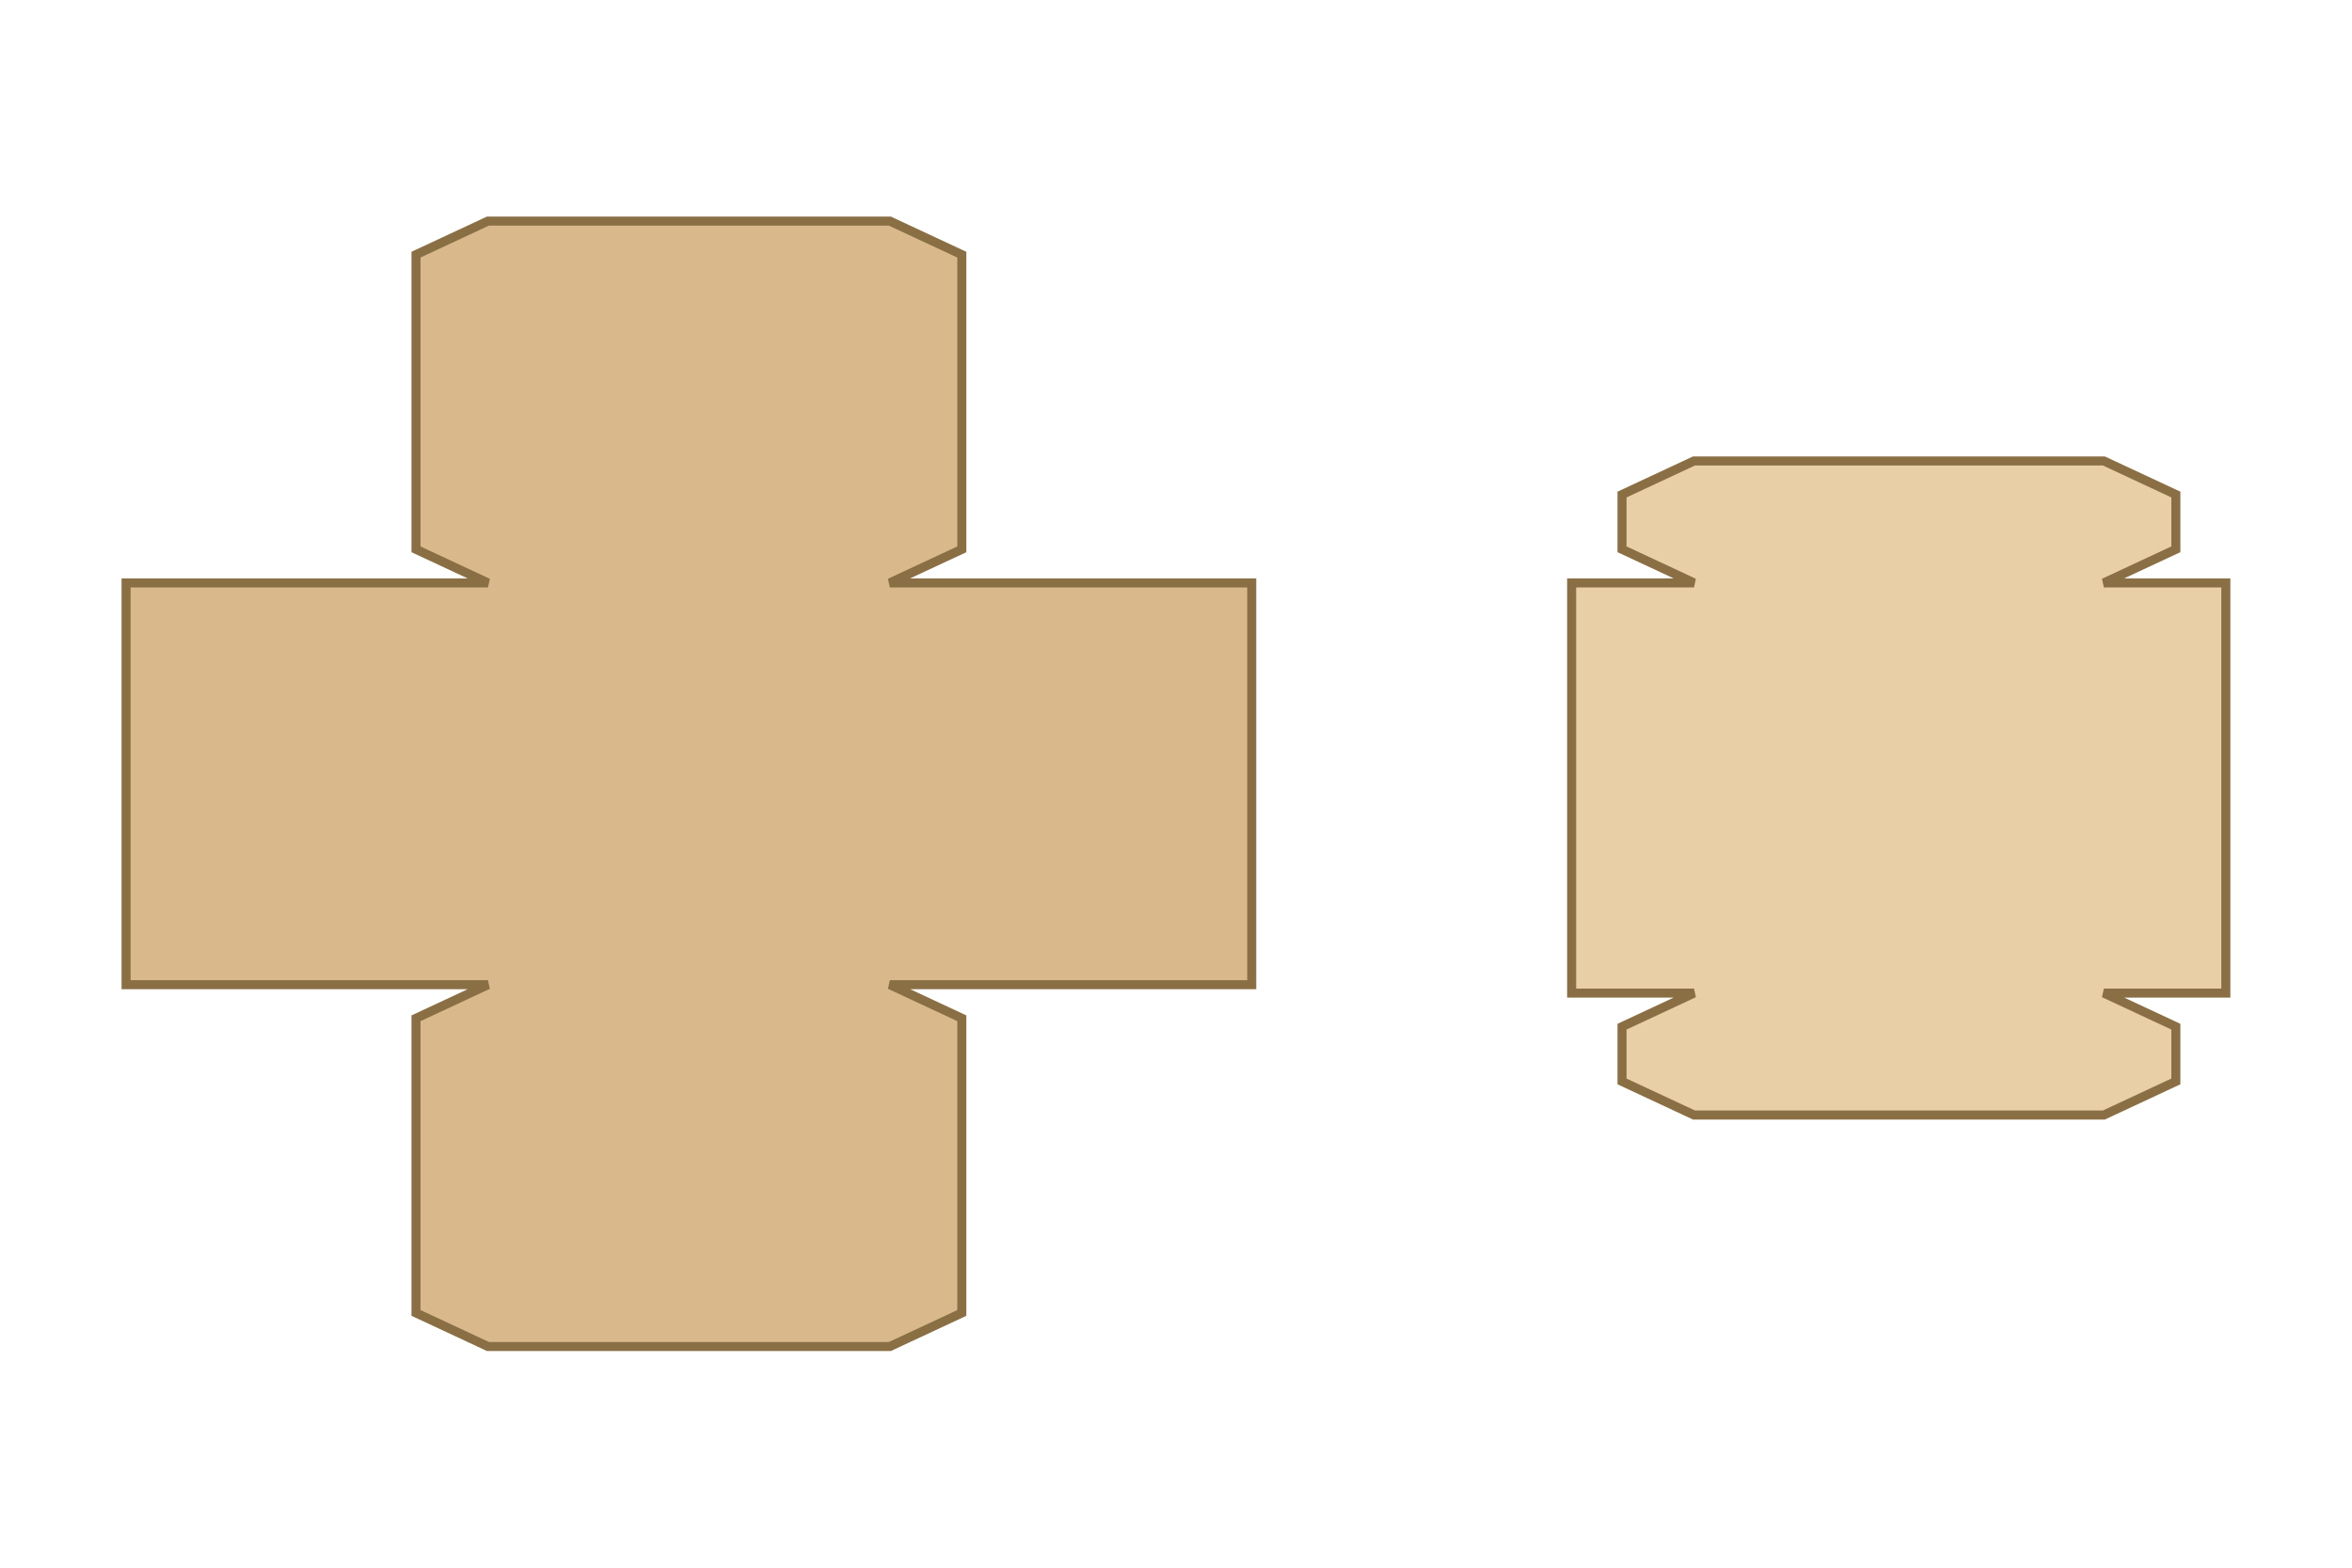
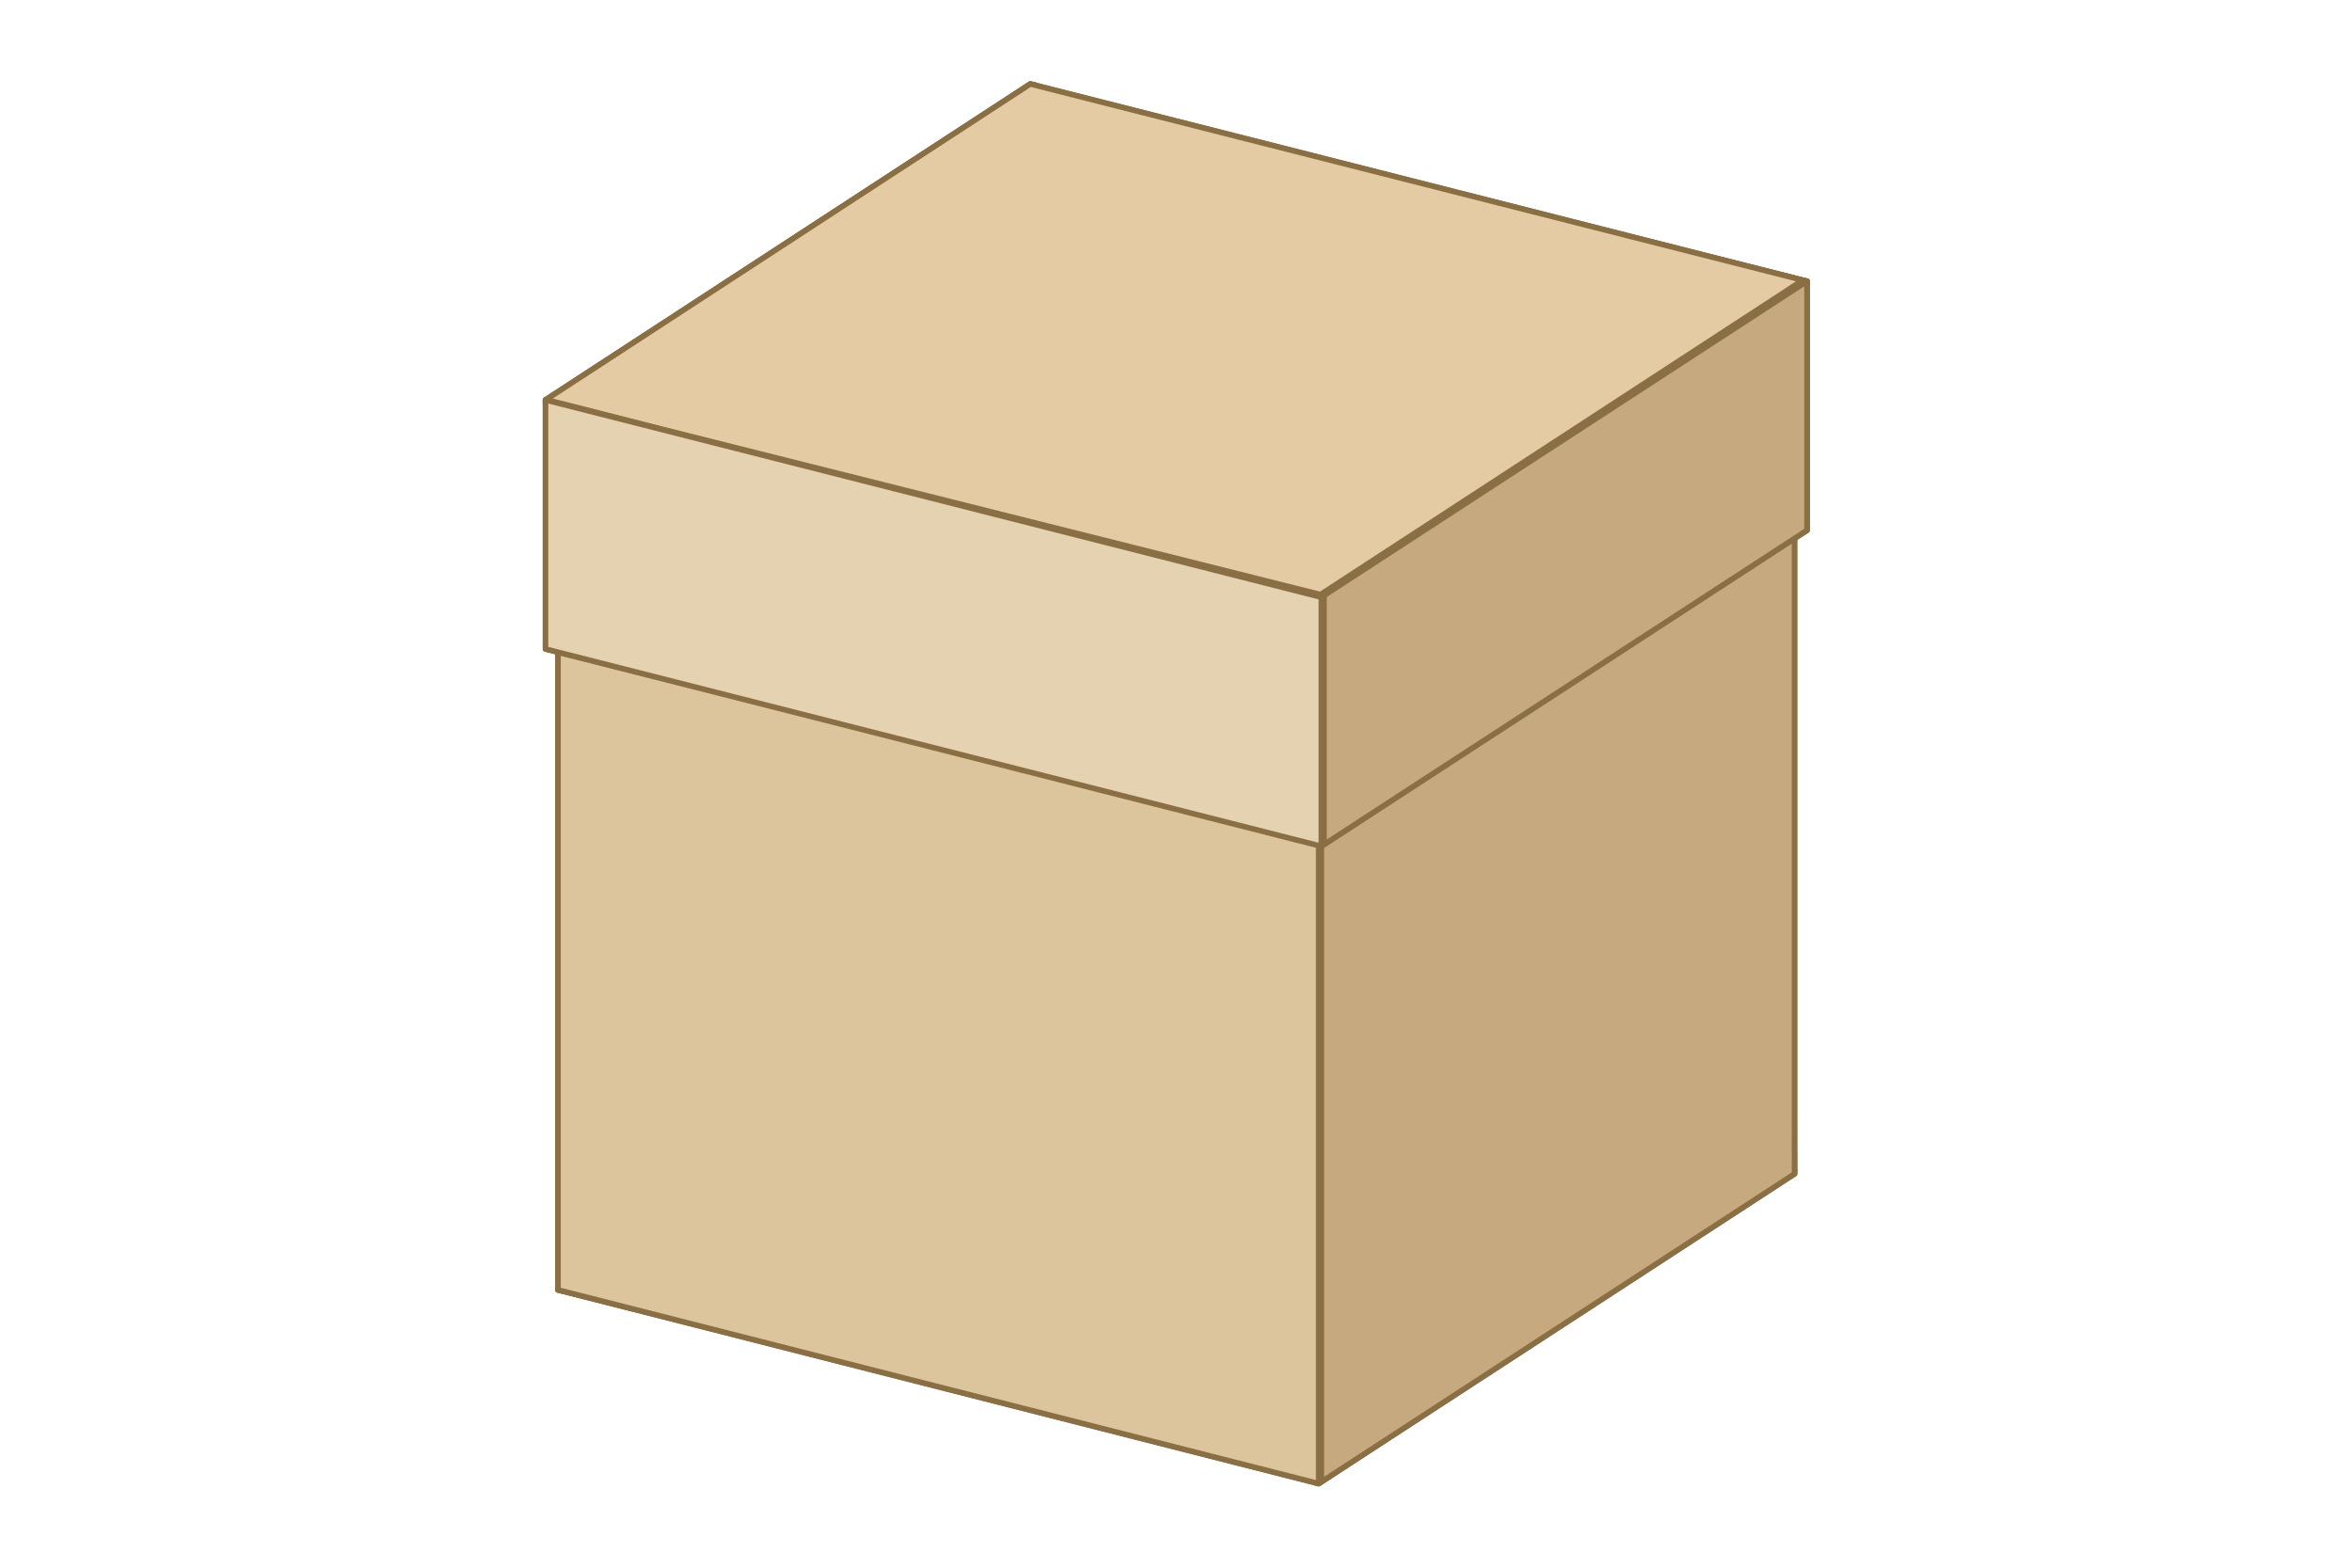
- <svg xmlns="http://www.w3.org/2000/svg" width="300" height="200" viewBox="-122.03 -122.03 588.18 344.58">
-   <path fill="#D9B98C" fill-rule="evenodd" stroke="#8A6F45" stroke-width="2.26" d="m0 191-18-8.4v-73.7l18-8.4h-90.5V0H0l-18-8.4v-73.7l18-8.4h100.5l18 8.4v73.7l-18 8.4H191v100.5h-90.5l18 8.4v73.7l-18 8.4z" />
-   <path fill="#E8CFA6" fill-rule="evenodd" stroke="#8A6F45" stroke-width="2.26" d="m301.6 133.1-18-8.4V111l18-8.4H271V0h30.6l-18-8.4v-13.7l18-8.4h102.5l18 8.4v13.7l-18 8.4h30.5v102.6h-30.5l18 8.4v13.7l-18 8.4z" />
+ <svg xmlns="http://www.w3.org/2000/svg" width="300" height="200" viewBox="-37.45 -127.21 160.14 175.63">
+   <path fill="#bcac92" fill-rule="evenodd" stroke="#8A6F45" stroke-linejoin="round" stroke-width=".62" d="m26.6-100 85.3 21.6V4.3L26.4-17.2v-82.7Zm0 82.7 85 21.6v-82.5l-85-21.6Z" />
+   <path fill="#e4d2b1" fill-rule="evenodd" stroke="#8A6F45" stroke-linejoin="round" stroke-width=".62" d="m26.4-99.9 85.2 21.7V4.5L26.4-17.2Z" />
+   <path fill="#b09873" fill-rule="evenodd" stroke="#8A6F45" stroke-linejoin="round" stroke-width=".62" d="M-26.6 17.3v-82.7L26.6-100l.5 82.8-53.3 34.6Zm.4-82.5V17l52.8-34.3v-82.3Z" />
+   <path fill="#cfb388" fill-rule="evenodd" stroke="#8A6F45" stroke-linejoin="round" stroke-width=".62" d="M27.1-99.9v82.7l-53.3 34.6v-82.6Z" />
+   <path fill="#b09873" fill-rule="evenodd" stroke="#8A6F45" stroke-linejoin="round" stroke-width=".62" d="m26-117.6 87.3 21.9v27.9L26-89.7Zm.3 27.7 86.7 22v-27.6l-86.7-22.1Z" />
+   <path fill="#d6b98c" fill-rule="evenodd" stroke="#8A6F45" stroke-linejoin="round" stroke-width=".62" d="M113-67.6 26-89.7v-27.9l87 22.1Z" />
+   <path fill="#a9906d" fill-rule="evenodd" stroke="#8A6F45" stroke-linejoin="round" stroke-width=".62" d="m-26.6 16.9 53.2-34.7 85.3 21.7L58.6 39l-85.2-21.7Zm53.2-34.2L-26.1 17l84.7 21.5 52.8-34.3Z" />
+   <path fill="#d5b689" fill-rule="evenodd" stroke="#8A6F45" stroke-linejoin="round" stroke-width=".62" d="m26.6-17.8 85.3 21.7-53.3 34.6-85.2-21.6Z" />
+   <path fill="#b5a181" fill-rule="evenodd" stroke="#8A6F45" stroke-linejoin="round" stroke-width=".62" d="M26.8-117.7v27.9l-54.4 35.4-.4-28 54.3-35.4Zm-.5 27.8v-27.5l-53.9 35.1v27.5Z" />
+   <path fill="#d5be98" fill-rule="evenodd" stroke="#8A6F45" stroke-linejoin="round" stroke-width=".62" d="M26.8-117.7v27.9l-54.4 35.4v-27.9Z" />
+   <path fill="#a9906d" fill-rule="evenodd" stroke="#8A6F45" stroke-linejoin="round" stroke-width=".62" d="M58.2 38.9v-82.7l53.2-34.7.5 82.8L58.6 39Zm.4-82.6v82.3l52.8-34.4v-82.3Z" />
+   <path fill="#c7a980" fill-rule="evenodd" stroke="#8A6F45" stroke-linejoin="round" stroke-width=".62" d="M111.9 4.3v-82.7L58.6-43.7V39Z" />
+   <path fill="#b5a181" fill-rule="evenodd" stroke="#8A6F45" stroke-linejoin="round" stroke-width=".62" d="m-26.6-65.4 85.5 21.5v82.7l-85.5-21.5Zm.2 82.6 85 21.6v-82.5l-85-21.6Z" />
+   <path fill="#dcc49d" fill-rule="evenodd" stroke="#8A6F45" stroke-linejoin="round" stroke-width=".62" d="M-26.6 17.3 58.6 39v-82.7l-85.2-21.7Z" />
+   <path fill="#b5a181" fill-rule="evenodd" stroke="#8A6F45" stroke-linejoin="round" stroke-width=".62" d="m-28-82.4 54.3-35.4 87 22.1-54.4 35.9L-28-82Zm86.9 22.1 53.9-35.1-86.5-21.9-53.8 35Z" />
+   <path fill="#e4cba3" fill-rule="evenodd" stroke="#8A6F45" stroke-linejoin="round" stroke-width=".62" d="m113.3-95.7-87-22.1L-28-82.4l86.9 22.1Z" />
+   <path fill="#a9906d" fill-rule="evenodd" stroke="#8A6F45" stroke-linejoin="round" stroke-width=".62" d="M113.3-95.7v27.9L58.9-32.4l-.4-28 54.3-35.4Zm-.5 27.8v-27.5L58.9-60.3v27.5Z" />
+   <path fill="#c7a980" fill-rule="evenodd" stroke="#8A6F45" stroke-linejoin="round" stroke-width=".62" d="M113.3-67.8v-27.9L58.9-60.3v27.9Z" />
+   <path fill="#bcac92" fill-rule="evenodd" stroke="#8A6F45" stroke-linejoin="round" stroke-width=".62" d="m-28-82.4 87.2 21.9v27.9L-28-54.5Zm.2 27.7 86.7 22v-27.6l-86.7-22.1Z" />
+   <path fill="#e4d2b1" fill-rule="evenodd" stroke="#8A6F45" stroke-linejoin="round" stroke-width=".62" d="M58.9-60.3-28-82.4v27.9l86.9 22.1Z" />
</svg>
